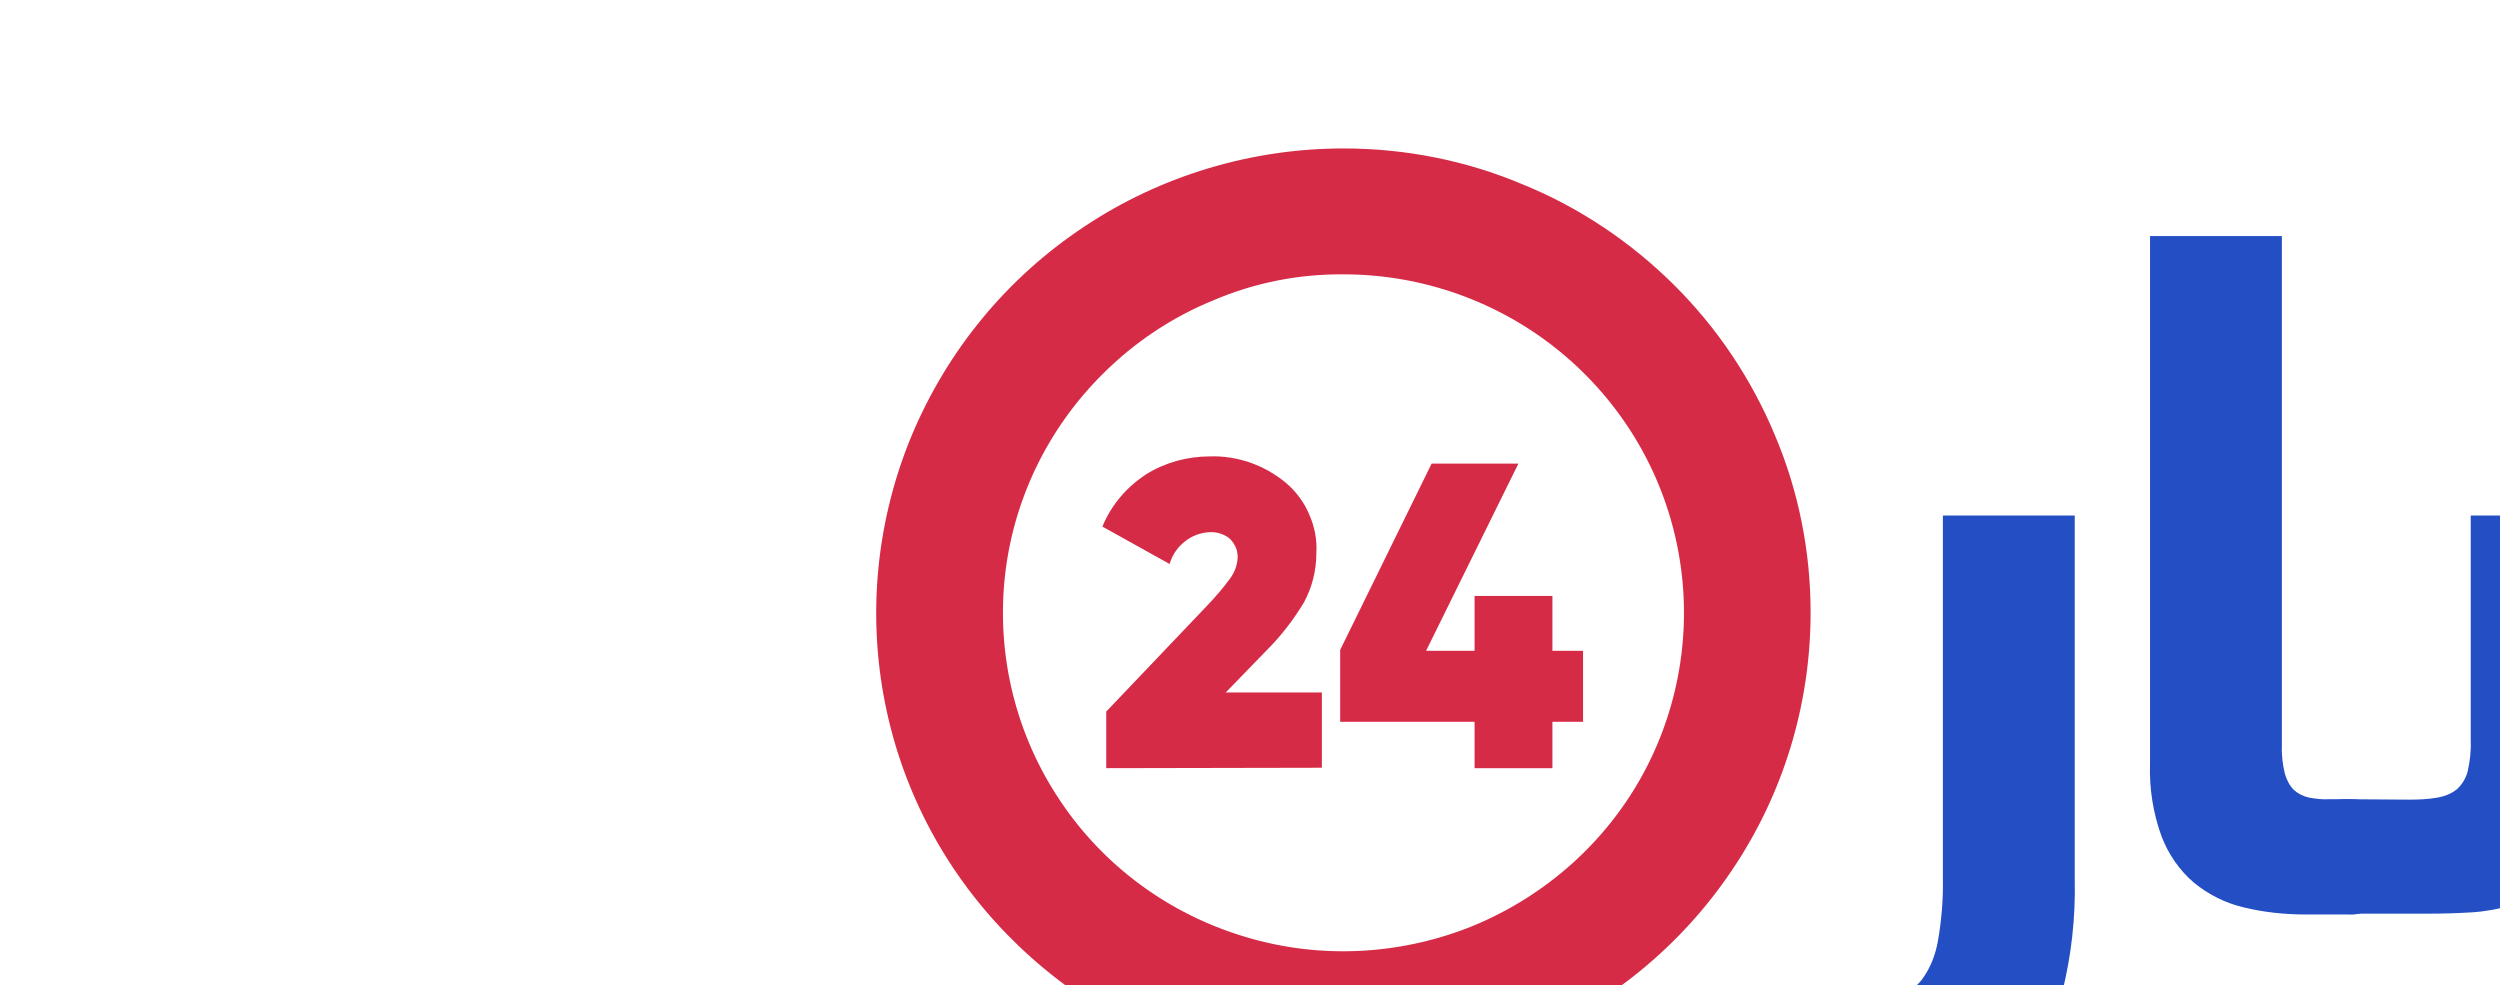
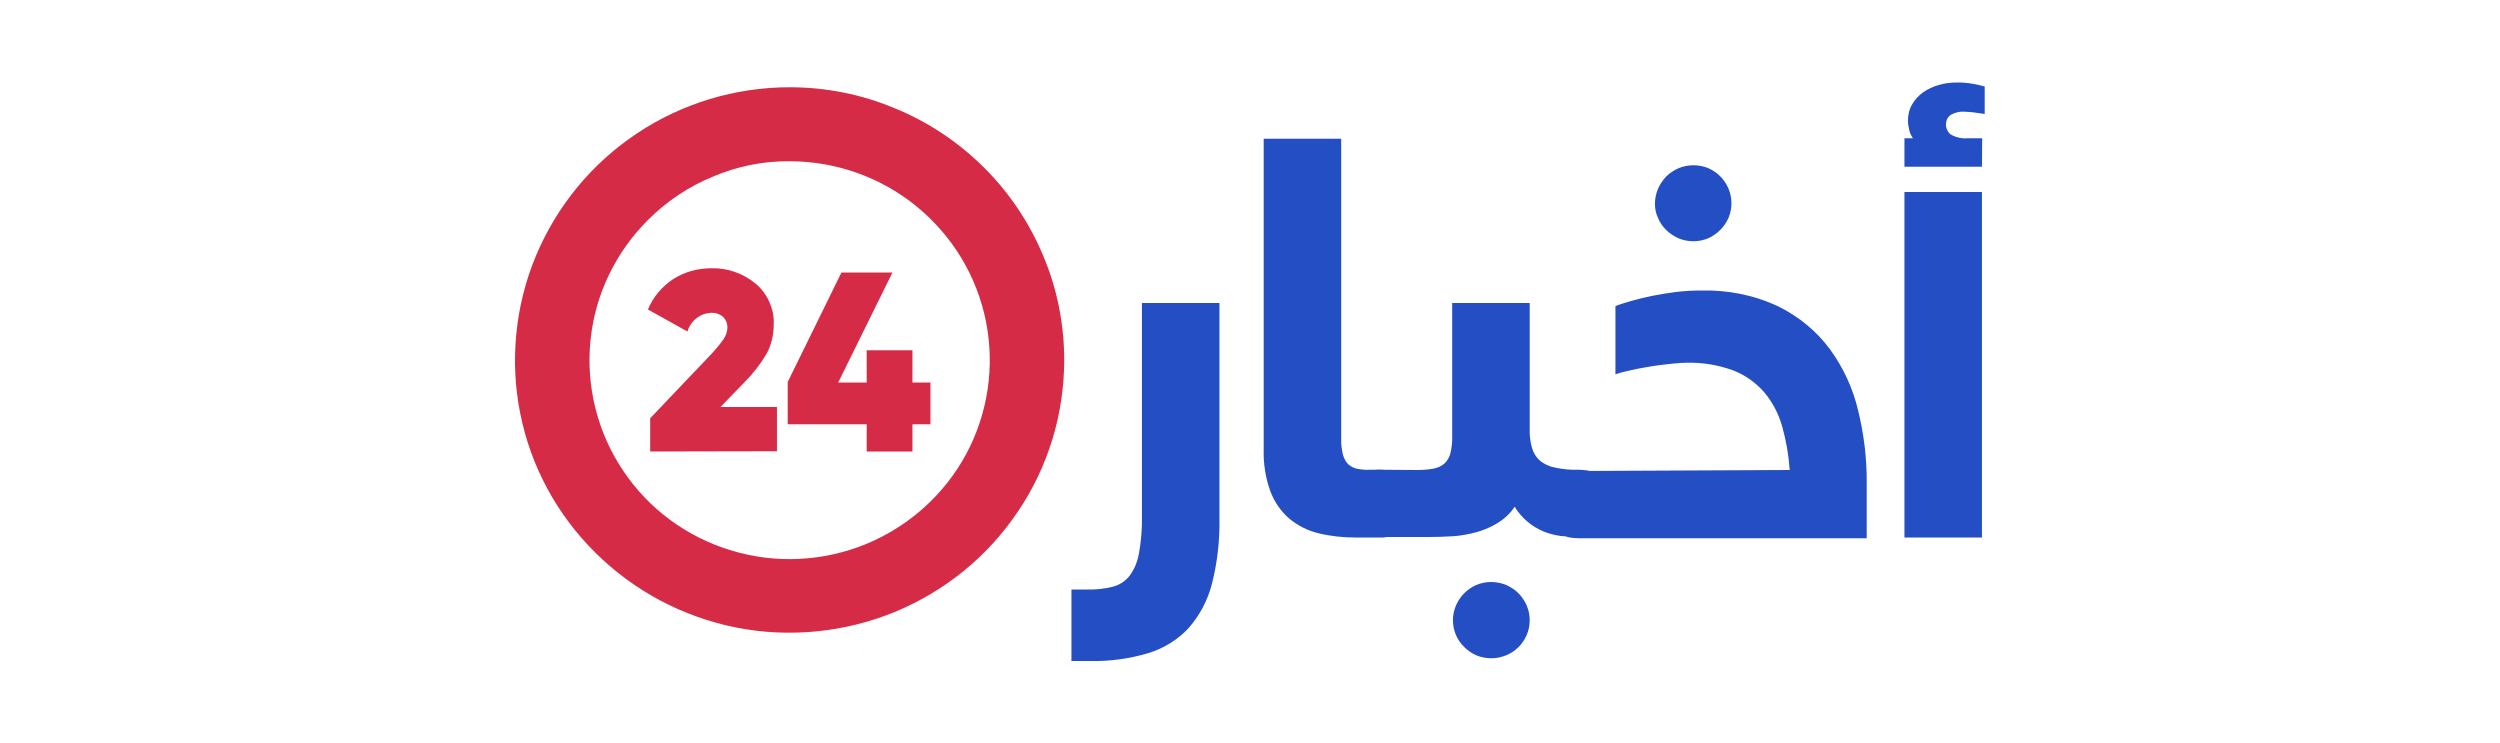
- <svg xmlns="http://www.w3.org/2000/svg" viewBox="-250. -74.25 1500. 463." fill="none">
+ <svg xmlns="http://www.w3.org/2000/svg" width="1000" height="297" viewBox="-250. -74.25 1500. 445.5" fill="none">
  <path d="M315.878 64.5C334.378 64.5 352.378 70.9 366.678 82.6C380.978 94.3 390.778 110.5 394.378 128.6C397.978 146.6 395.178 165.4 386.478 181.6C377.778 197.8 363.578 210.5 346.478 217.6C329.378 224.6 310.278 225.6 292.578 220.2C274.878 214.9 259.478 203.6 249.278 188.3C238.978 173 234.378 154.6 236.178 136.3C237.978 118 246.178 100.9 259.278 87.9C266.678 80.5 275.478 74.6 285.278 70.6C294.878 66.5 305.278 64.4 315.878 64.5ZM315.878 34.9C294.178 34.9 272.878 41.3 254.878 53.3C236.778 65.3 222.778 82.3 214.378 102.3C206.078 122.2 203.878 144.2 208.078 165.3C212.278 186.5 222.778 205.9 238.178 221.1C253.578 236.4 273.078 246.7 294.378 251C315.678 255.2 337.778 253 357.878 244.8C377.978 236.5 395.078 222.6 407.178 204.6C419.278 186.7 425.678 165.6 425.678 144C425.678 129.7 422.878 115.5 417.278 102.3C411.778 89.1 403.678 77 393.478 66.9C383.278 56.8 371.178 48.7 357.878 43.3C344.578 37.7 330.278 34.9 315.878 34.9Z" fill="#D62B47" />
  <path d="M260.078 180.6V167.3L283.978 142.2C285.878 140.2 287.678 138.1 289.278 135.9C290.278 134.5 290.878 132.9 290.978 131.1C290.978 130.3 290.878 129.5 290.578 128.8C290.278 128.1 289.878 127.4 289.278 126.8C288.678 126.2 287.878 125.8 287.078 125.5C286.278 125.2 285.378 125.1 284.578 125.1C282.378 125.2 280.278 125.9 278.578 127.3C276.878 128.6 275.578 130.5 274.978 132.6L259.178 123.8C261.278 118.7 264.878 114.5 269.478 111.5C273.978 108.7 279.178 107.3 284.478 107.3C290.878 107.1 297.178 109.3 302.178 113.4C304.578 115.4 306.578 118 307.778 120.9C309.078 123.8 309.678 126.9 309.478 130.1C309.478 134.1 308.478 138.1 306.578 141.6C304.178 145.6 301.278 149.4 297.978 152.7L288.178 162.8H310.778V180.5L260.078 180.6Z" fill="#D62B47" />
  <path d="M372.178 153V169.7H364.978V180.6H346.678V169.7H315.078V152.8L336.578 109H356.978L335.278 153H346.678V140.1H364.978V153H372.178Z" fill="#D62B47" />
  <path d="M428.578 235.8H435.078C438.478 235.9 441.778 235.5 445.078 234.7C447.778 234 450.078 232.5 451.778 230.4C453.778 227.7 454.978 224.7 455.578 221.4C456.478 216.4 456.878 211.4 456.778 206.3V121.2H487.778V206.8C487.978 215.8 486.978 224.8 484.778 233.5C483.078 240.1 479.878 246.2 475.378 251.3C470.978 256 465.378 259.4 459.178 261.3C451.678 263.5 443.778 264.6 435.878 264.4H428.578V235.8Z" fill="#234EC4" />
  <path d="M561.578 200.8C561.878 204.6 561.178 208.5 559.278 211.9C558.478 212.9 557.378 213.8 556.178 214.3C554.978 214.8 553.678 215.1 552.278 215H542.178C537.178 215 532.278 214.5 527.378 213.3C523.178 212.3 519.178 210.3 515.778 207.5C512.378 204.6 509.778 200.8 508.178 196.6C506.178 191.1 505.278 185.3 505.478 179.5V55.5H536.478V175.3C536.378 177.5 536.678 179.8 537.178 181.9C537.578 183.3 538.278 184.7 539.278 185.7C540.278 186.6 541.478 187.2 542.778 187.5C544.378 187.8 546.078 188 547.678 187.9H552.078C553.278 187.9 554.378 188 555.578 188.2C556.678 188.4 557.678 189 558.478 189.8C559.478 190.9 560.178 192.2 560.478 193.6C561.378 196 561.578 198.4 561.578 200.8Z" fill="#234EC4" />
  <path d="M566.378 188C568.678 188 570.878 187.9 573.178 187.5C574.778 187.2 576.378 186.6 577.678 185.5C578.878 184.4 579.778 182.9 580.178 181.3C580.678 179 580.978 176.6 580.878 174.2V121.2H611.878V171.5C611.778 174.1 612.078 176.6 612.778 179.1C613.278 181 614.378 182.8 615.878 184.2C617.578 185.6 619.678 186.6 621.878 187C624.978 187.7 628.178 188 631.478 187.9C632.678 187.9 633.778 188 634.978 188.2C636.078 188.4 637.078 189 637.878 189.8C638.878 190.9 639.578 192.2 639.878 193.6C640.478 195.9 640.778 198.3 640.678 200.6C640.978 204.4 640.278 208.3 638.378 211.7C637.578 212.7 636.478 213.6 635.278 214.1C634.078 214.6 632.778 214.9 631.378 214.8C629.078 214.8 626.678 214.6 624.378 214.4C622.078 214.1 619.778 213.5 617.678 212.7C612.778 210.7 608.578 207.2 605.878 202.7C604.078 205.4 601.678 207.6 598.878 209.3C596.278 210.9 593.378 212.1 590.478 212.9C587.378 213.7 584.278 214.3 581.078 214.5C577.778 214.7 574.578 214.8 571.378 214.8H552.078C550.878 214.8 549.678 214.7 548.478 214.5C547.378 214.3 546.378 213.7 545.578 212.9C544.578 211.8 543.978 210.4 543.578 209C542.978 206.6 542.778 204.2 542.878 201.8C542.478 198 543.278 194.2 545.078 190.8C545.878 189.8 546.978 189 548.178 188.5C549.378 188 550.778 187.8 552.078 187.9L566.378 188ZM581.178 248.1C581.178 246.1 581.578 244.1 582.378 242.2C583.178 240.4 584.278 238.7 585.678 237.3C587.078 235.9 588.678 234.8 590.478 234C594.278 232.4 598.578 232.4 602.478 234C604.278 234.8 605.978 235.9 607.378 237.3C608.778 238.7 609.878 240.4 610.678 242.2C611.478 244.1 611.878 246.1 611.878 248.1C611.878 250.1 611.478 252.1 610.678 254C609.078 257.7 606.178 260.6 602.478 262.1C600.578 262.9 598.578 263.3 596.478 263.3C594.378 263.3 592.378 262.9 590.478 262.1C588.678 261.3 587.078 260.2 585.678 258.8C582.778 256 581.178 252.1 581.178 248.1Z" fill="#234EC4" />
  <path d="M715.878 188C715.478 182.1 714.478 176.3 712.878 170.6C711.478 165.6 709.078 161 705.778 157C702.378 153.1 698.178 150.1 693.378 148.2C687.378 146 680.978 144.9 674.478 145.1C673.278 145.1 671.678 145.2 669.578 145.4C667.478 145.6 665.178 145.9 662.678 146.2C660.078 146.6 657.478 147 654.578 147.6C651.778 148.2 648.878 148.8 646.178 149.7V122.4C648.078 121.7 650.278 121 652.778 120.3C655.278 119.6 658.078 118.9 661.078 118.3C664.078 117.7 667.178 117.2 670.378 116.8C673.678 116.4 676.878 116.2 680.178 116.2C690.978 115.9 701.678 118 711.378 122.6C719.478 126.6 726.578 132.4 731.978 139.7C737.378 147.1 741.178 155.4 743.278 164.3C745.578 173.8 746.778 183.5 746.678 193.3V215.3H631.478C630.278 215.3 629.078 215.2 627.878 215C626.778 214.8 625.778 214.2 624.978 213.4C623.978 212.3 623.378 210.9 622.978 209.5C622.378 207.1 622.178 204.7 622.278 202.3C621.878 198.5 622.678 194.7 624.478 191.3C625.278 190.3 626.378 189.5 627.578 189C628.778 188.5 630.178 188.3 631.478 188.4L715.878 188ZM661.978 81.5C661.978 79.5 662.378 77.5 663.178 75.6C663.978 73.7 665.078 72.1 666.478 70.6C667.878 69.2 669.578 68.1 671.378 67.3C673.278 66.5 675.378 66.1 677.378 66.1C679.378 66.1 681.378 66.5 683.178 67.2C684.978 68 686.678 69.1 688.078 70.5C689.478 71.9 690.578 73.6 691.378 75.4C692.178 77.3 692.578 79.3 692.578 81.3C692.578 83.3 692.178 85.3 691.378 87.2C689.778 90.8 686.878 93.7 683.278 95.3C681.378 96.1 679.378 96.5 677.378 96.5C675.278 96.5 673.278 96.1 671.378 95.3C669.578 94.5 667.878 93.4 666.478 92C665.078 90.6 663.878 89 663.178 87.1C662.378 85.5 661.978 83.5 661.978 81.5Z" fill="#234EC4" />
  <path d="M792.778 66.7H761.778V55.3H765.178C764.478 54.3 763.878 53.1 763.678 51.9C763.378 50.7 763.178 49.5 763.178 48.3C763.178 46 763.678 43.7 764.878 41.7C765.978 39.8 767.478 38.2 769.278 36.9C771.178 35.6 773.278 34.6 775.478 34C777.778 33.3 780.278 33 782.678 33C784.778 33 786.878 33.1 788.978 33.5C790.778 33.8 792.378 34.2 793.878 34.6V45.6C791.978 45.3 790.378 45.1 789.078 44.9C787.778 44.8 786.778 44.7 786.078 44.7C783.978 44.5 781.878 45 780.078 46.1C779.478 46.6 779.078 47.1 778.778 47.8C778.478 48.5 778.378 49.2 778.378 49.9C778.378 50.6 778.578 51.4 778.878 52C779.178 52.7 779.678 53.3 780.178 53.7C782.278 55 784.678 55.5 787.178 55.3H792.878L792.778 66.7ZM792.778 215H761.778V76.8H792.778V215Z" fill="#234EC4" />
</svg>
